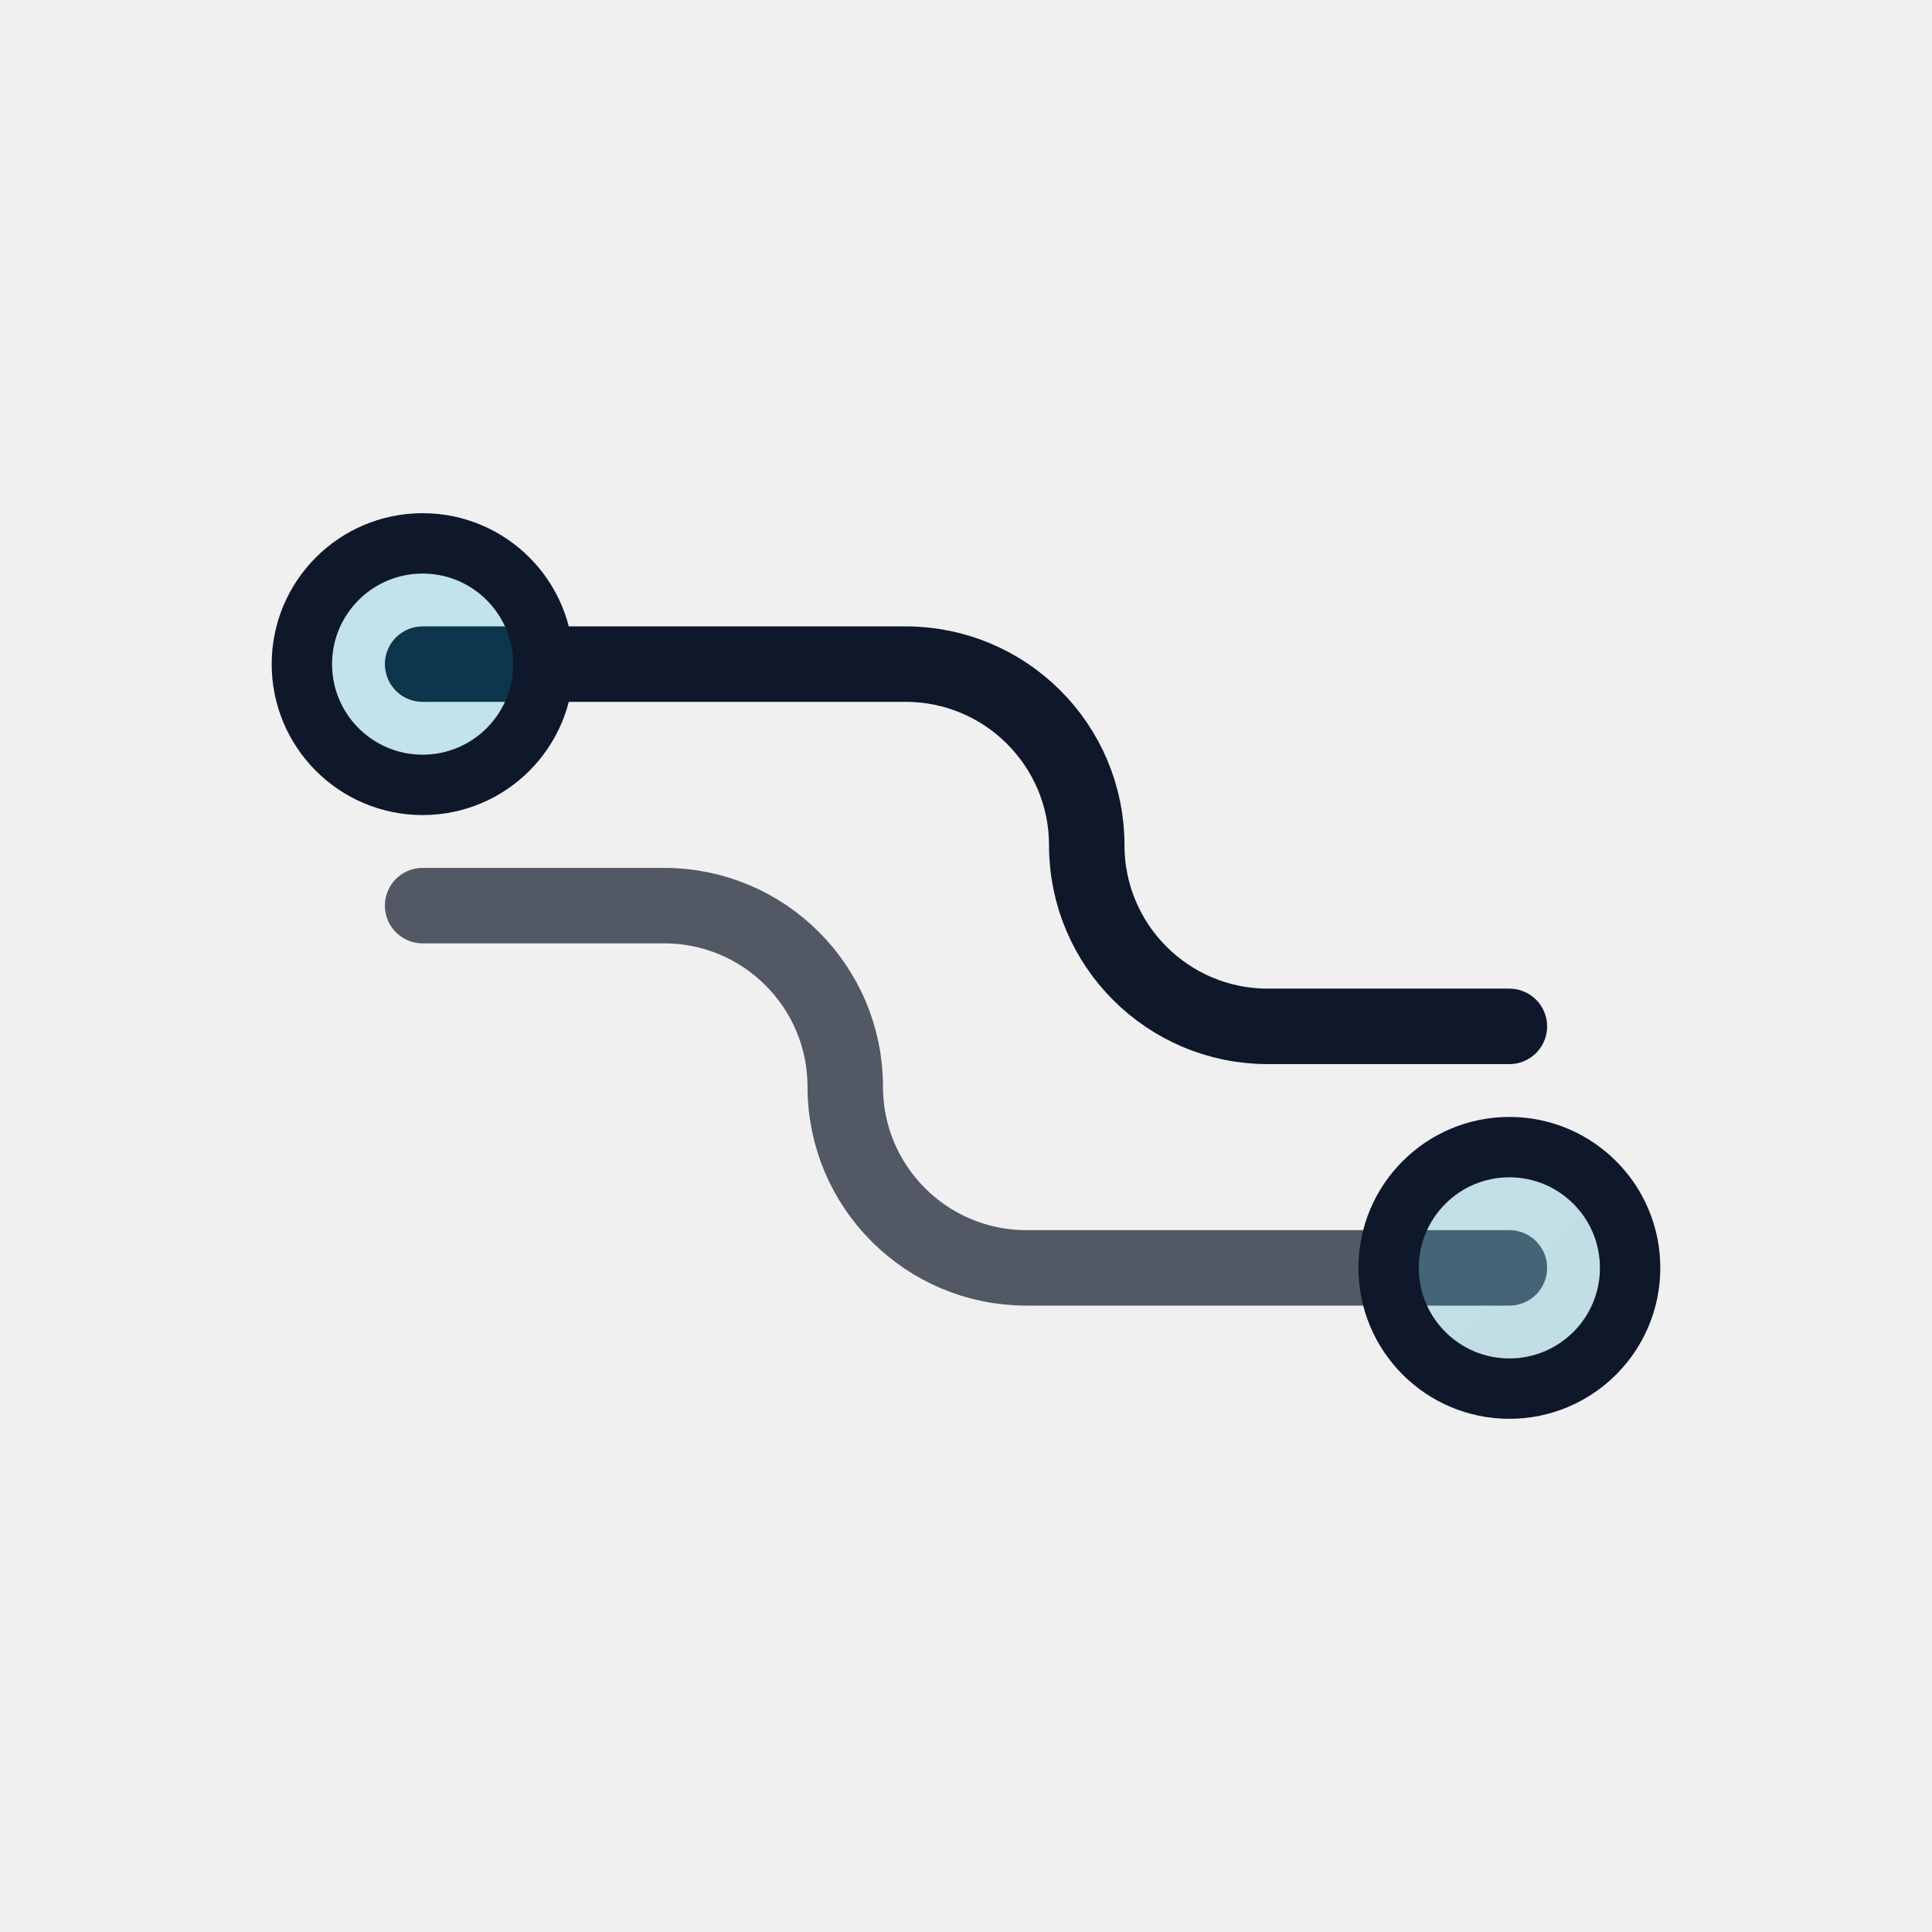
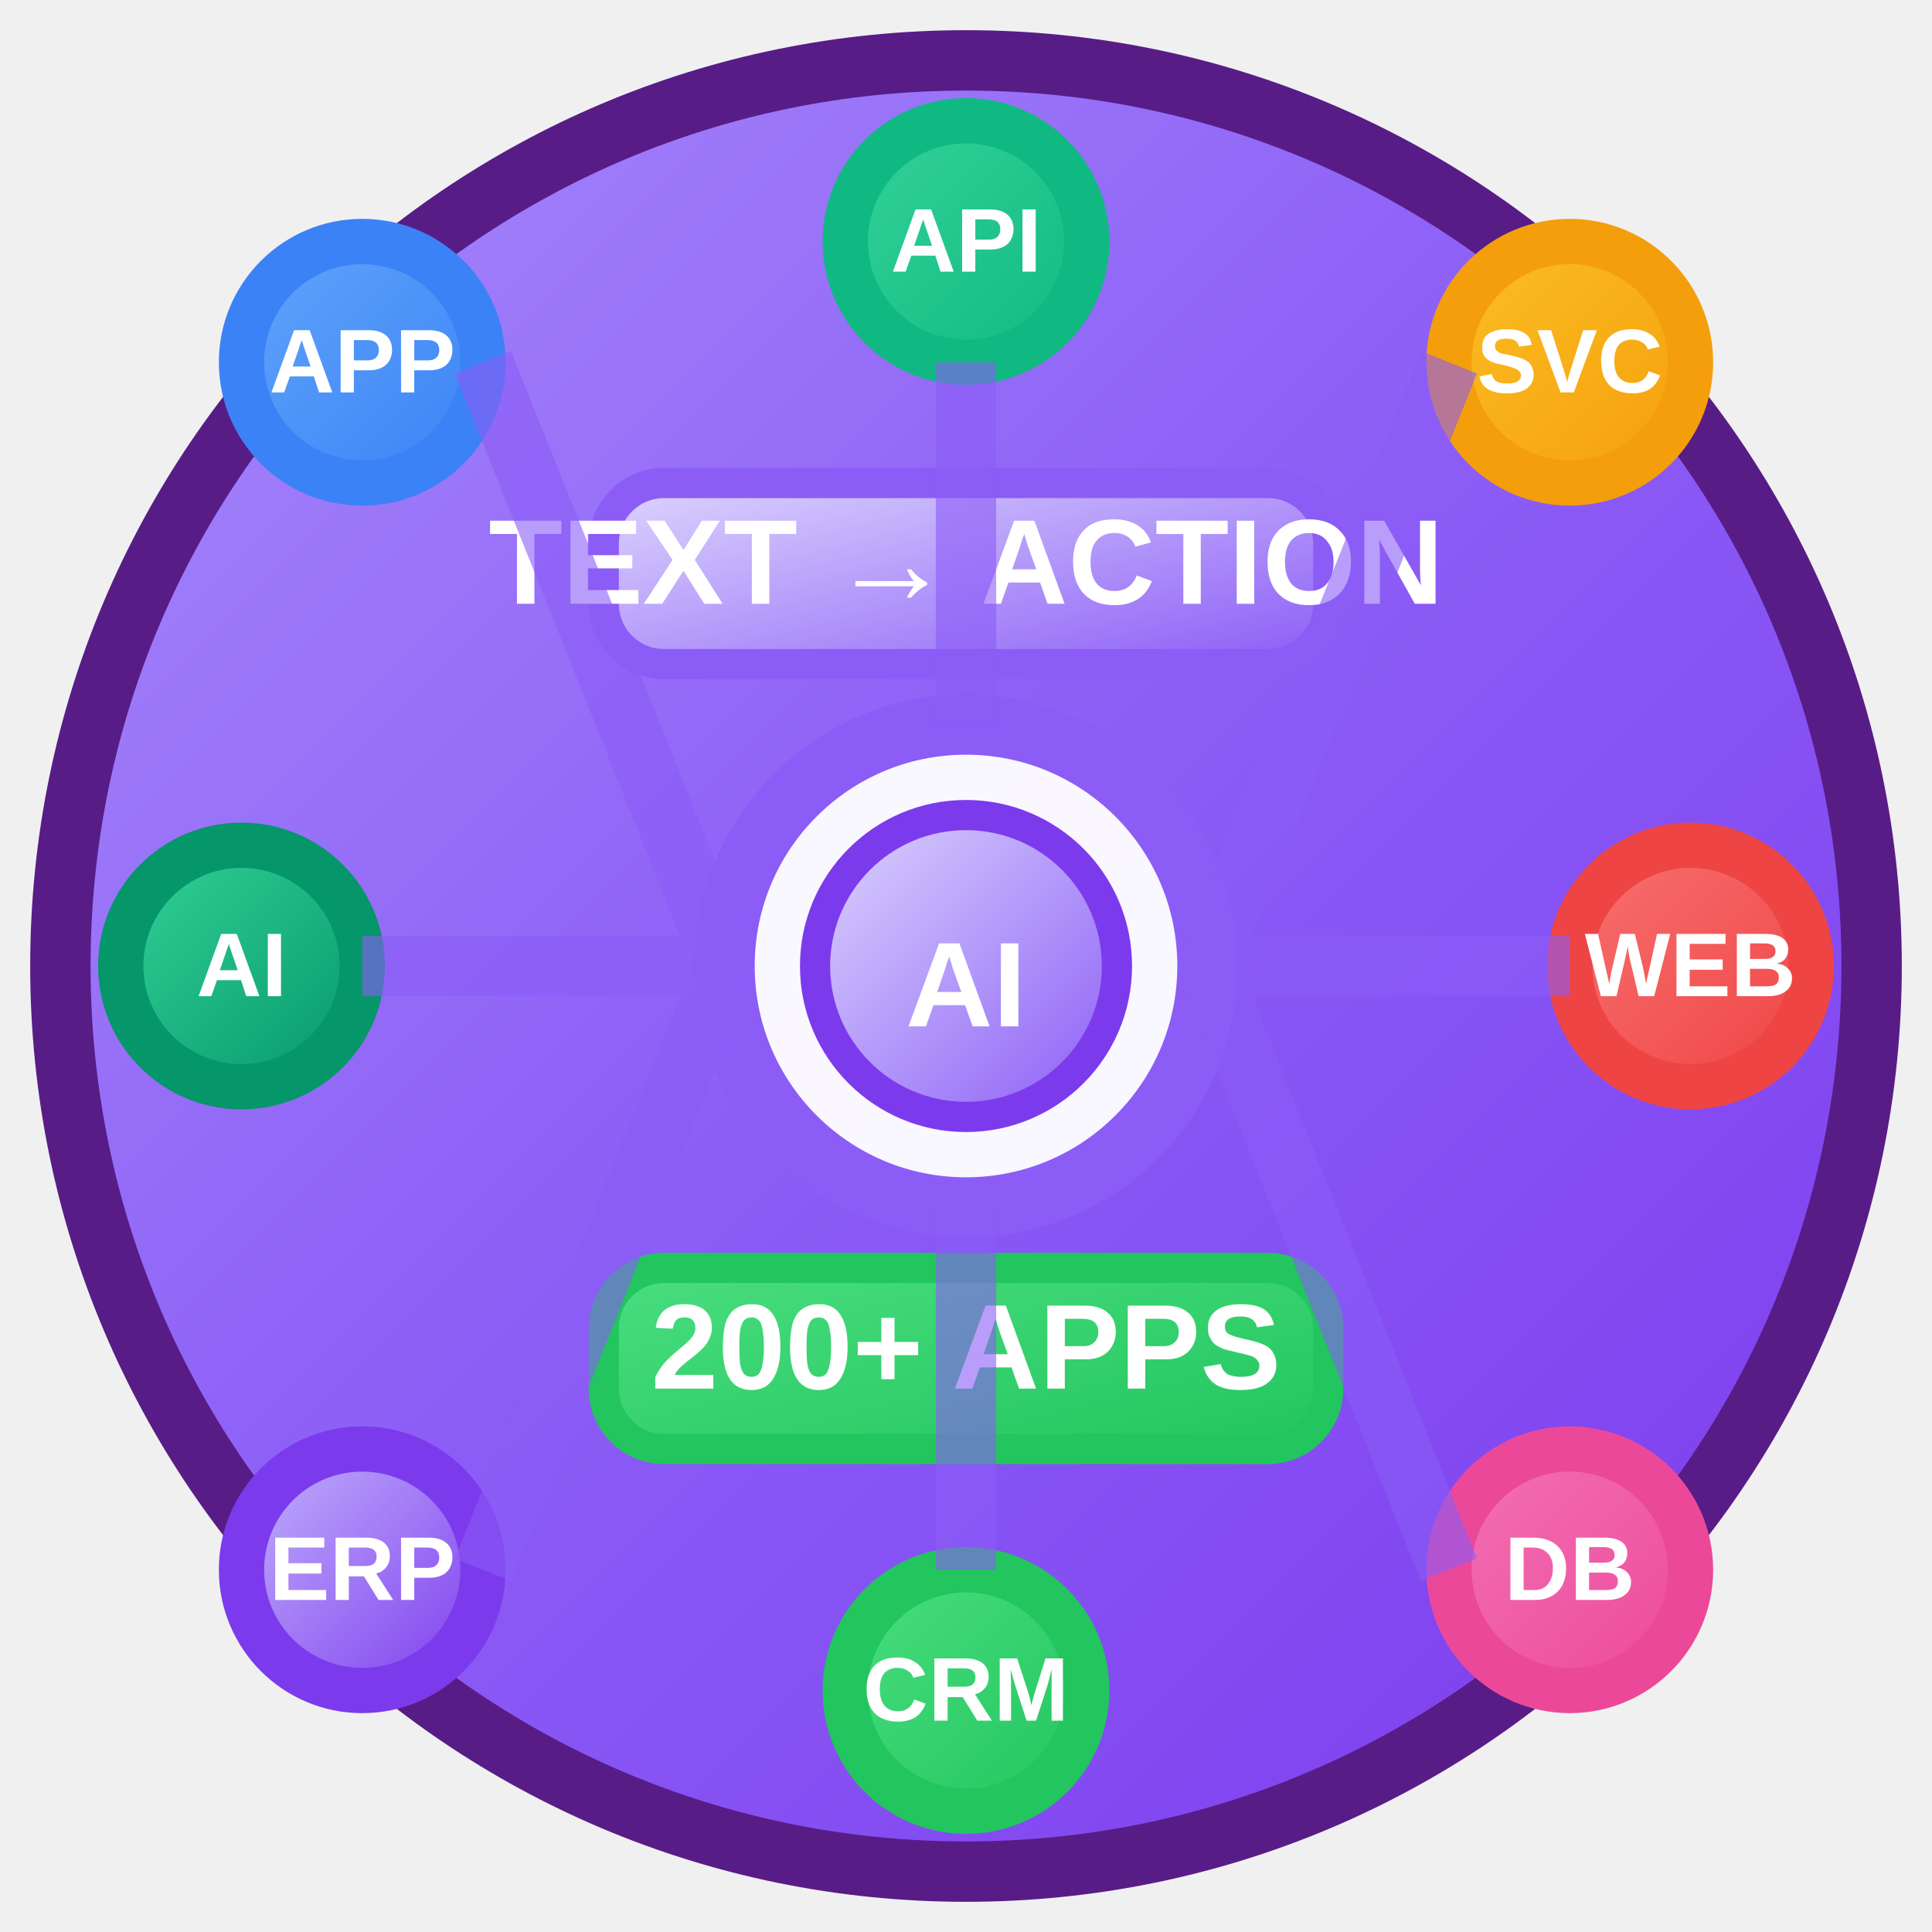
<svg xmlns="http://www.w3.org/2000/svg" width="64" height="64" viewBox="0 0 64 64" fill="none">
+   <circle cx="32" cy="32" r="30" fill="url(#flow-gradient)" stroke="#581c87" stroke-width="2" />
+   <circle cx="32" cy="32" r="8" fill="#ffffff" fill-opacity="0.95" stroke="#8b5cf6" stroke-width="2" />
+   <circle cx="32" cy="32" r="5" fill="url(#agent-gradient)" stroke="#7c3aed" stroke-width="1" />
+   <text x="32" y="34" text-anchor="middle" fill="#ffffff" font-family="Arial, sans-serif" font-size="4" font-weight="bold">AI</text>
+   <circle cx="12" cy="12" r="4" fill="url(#app1-gradient)" stroke="#3b82f6" stroke-width="1.5" />
+   <text x="12" y="13" text-anchor="middle" fill="#ffffff" font-family="Arial, sans-serif" font-size="3" font-weight="bold">APP</text>
+   <circle cx="32" cy="8" r="4" fill="url(#app2-gradient)" stroke="#10b981" stroke-width="1.5" />
+   <text x="32" y="9" text-anchor="middle" fill="#ffffff" font-family="Arial, sans-serif" font-size="3" font-weight="bold">API</text>
+   <circle cx="52" cy="12" r="4" fill="url(#app3-gradient)" stroke="#f59e0b" stroke-width="1.5" />
+   <text x="52" y="13" text-anchor="middle" fill="#ffffff" font-family="Arial, sans-serif" font-size="3" font-weight="bold">SVC</text>
+   <circle cx="56" cy="32" r="4" fill="url(#app4-gradient)" stroke="#ef4444" stroke-width="1.5" />
+   <text x="56" y="33" text-anchor="middle" fill="#ffffff" font-family="Arial, sans-serif" font-size="3" font-weight="bold">WEB</text>
+   <circle cx="52" cy="52" r="4" fill="url(#app5-gradient)" stroke="#ec4899" stroke-width="1.5" />
+   <text x="52" y="53" text-anchor="middle" fill="#ffffff" font-family="Arial, sans-serif" font-size="3" font-weight="bold">DB</text>
+   <circle cx="32" cy="56" r="4" fill="url(#app6-gradient)" stroke="#22c55e" stroke-width="1.5" />
+   <text x="32" y="57" text-anchor="middle" fill="#ffffff" font-family="Arial, sans-serif" font-size="3" font-weight="bold">CRM</text>
+   <circle cx="12" cy="52" r="4" fill="url(#app7-gradient)" stroke="#7c3aed" stroke-width="1.5" />
+   <text x="12" y="53" text-anchor="middle" fill="#ffffff" font-family="Arial, sans-serif" font-size="3" font-weight="bold">ERP</text>
+   <circle cx="8" cy="32" r="4" fill="url(#app8-gradient)" stroke="#059669" stroke-width="1.5" />
+   <text x="8" y="33" text-anchor="middle" fill="#ffffff" font-family="Arial, sans-serif" font-size="3" font-weight="bold">AI</text>
+   <rect x="20" y="16" width="24" height="6" rx="2" fill="url(#text-gradient)" stroke="#8b5cf6" stroke-width="1" />
+   <text x="32" y="20" text-anchor="middle" fill="#ffffff" font-family="Arial, sans-serif" font-size="4" font-weight="bold">TEXT → ACTION</text>
+   <rect x="20" y="42" width="24" height="6" rx="2" fill="url(#apps-gradient)" stroke="#22c55e" stroke-width="1" />
+   <text x="32" y="46" text-anchor="middle" fill="#ffffff" font-family="Arial, sans-serif" font-size="4" font-weight="bold">200+ APPS</text>
+   <path d="M16 12 L24 32 M32 12 L32 24 M48 12 L40 32 M52 32 L40 32 M48 52 L40 32 M32 52 L32 40 M16 52 L24 32 M12 32 L24 32" stroke="#8b5cf6" stroke-width="2" opacity="0.6" />
  <defs>
-     <linearGradient id="g" x1="8" y1="8" x2="56" y2="56" gradientUnits="userSpaceOnUse">
-       <stop offset="0" stop-color="#06B6D4" />
-       <stop offset="1" stop-color="#0891B2" />
+     <linearGradient id="flow-gradient" x1="0%" y1="0%" x2="100%" y2="100%">
+       <stop offset="0%" style="stop-color:#a78bfa;stop-opacity:1" />
+       <stop offset="50%" style="stop-color:#8b5cf6;stop-opacity:1" />
+       <stop offset="100%" style="stop-color:#7c3aed;stop-opacity:1" />
+     </linearGradient>
+     <linearGradient id="agent-gradient" x1="0%" y1="0%" x2="100%" y2="100%">
+       <stop offset="0%" style="stop-color:#ddd6fe;stop-opacity:1" />
+       <stop offset="100%" style="stop-color:#8b5cf6;stop-opacity:1" />
+     </linearGradient>
+     <linearGradient id="app1-gradient" x1="0%" y1="0%" x2="100%" y2="100%">
+       <stop offset="0%" style="stop-color:#60a5fa;stop-opacity:1" />
+       <stop offset="100%" style="stop-color:#3b82f6;stop-opacity:1" />
+     </linearGradient>
+     <linearGradient id="app2-gradient" x1="0%" y1="0%" x2="100%" y2="100%">
+       <stop offset="0%" style="stop-color:#34d399;stop-opacity:1" />
+       <stop offset="100%" style="stop-color:#10b981;stop-opacity:1" />
+     </linearGradient>
+     <linearGradient id="app3-gradient" x1="0%" y1="0%" x2="100%" y2="100%">
+       <stop offset="0%" style="stop-color:#fbbf24;stop-opacity:1" />
+       <stop offset="100%" style="stop-color:#f59e0b;stop-opacity:1" />
+     </linearGradient>
+     <linearGradient id="app4-gradient" x1="0%" y1="0%" x2="100%" y2="100%">
+       <stop offset="0%" style="stop-color:#f87171;stop-opacity:1" />
+       <stop offset="100%" style="stop-color:#ef4444;stop-opacity:1" />
+     </linearGradient>
+     <linearGradient id="app5-gradient" x1="0%" y1="0%" x2="100%" y2="100%">
+       <stop offset="0%" style="stop-color:#f472b6;stop-opacity:1" />
+       <stop offset="100%" style="stop-color:#ec4899;stop-opacity:1" />
+     </linearGradient>
+     <linearGradient id="app6-gradient" x1="0%" y1="0%" x2="100%" y2="100%">
+       <stop offset="0%" style="stop-color:#4ade80;stop-opacity:1" />
+       <stop offset="100%" style="stop-color:#22c55e;stop-opacity:1" />
+     </linearGradient>
+     <linearGradient id="app7-gradient" x1="0%" y1="0%" x2="100%" y2="100%">
+       <stop offset="0%" style="stop-color:#c4b5fd;stop-opacity:1" />
+       <stop offset="100%" style="stop-color:#7c3aed;stop-opacity:1" />
+     </linearGradient>
+     <linearGradient id="app8-gradient" x1="0%" y1="0%" x2="100%" y2="100%">
+       <stop offset="0%" style="stop-color:#34d399;stop-opacity:1" />
+       <stop offset="100%" style="stop-color:#059669;stop-opacity:1" />
+     </linearGradient>
+     <linearGradient id="text-gradient" x1="0%" y1="0%" x2="100%" y2="100%">
+       <stop offset="0%" style="stop-color:#ddd6fe;stop-opacity:1" />
+       <stop offset="100%" style="stop-color:#8b5cf6;stop-opacity:1" />
+     </linearGradient>
+     <linearGradient id="apps-gradient" x1="0%" y1="0%" x2="100%" y2="100%">
+       <stop offset="0%" style="stop-color:#4ade80;stop-opacity:1" />
+       <stop offset="100%" style="stop-color:#22c55e;stop-opacity:1" />
    </linearGradient>
  </defs>
-   <g stroke="#0F172A" stroke-width="2.5" stroke-linecap="round" stroke-linejoin="round" fill="none">
-     <path d="M14 22h16a6 6 0 0 1 6 6 6 6 0 0 0 6 6h8" />
-     <path d="M50 42H34a6 6 0 0 1-6-6 6 6 0 0 0-6-6H14" opacity="0.7" />
-   </g>
-   <circle cx="14" cy="22" r="4" fill="url(#g)" fill-opacity="0.2" stroke="#0F172A" stroke-width="2" />
-   <circle cx="50" cy="42" r="4" fill="url(#g)" fill-opacity="0.2" stroke="#0F172A" stroke-width="2" />
</svg>
